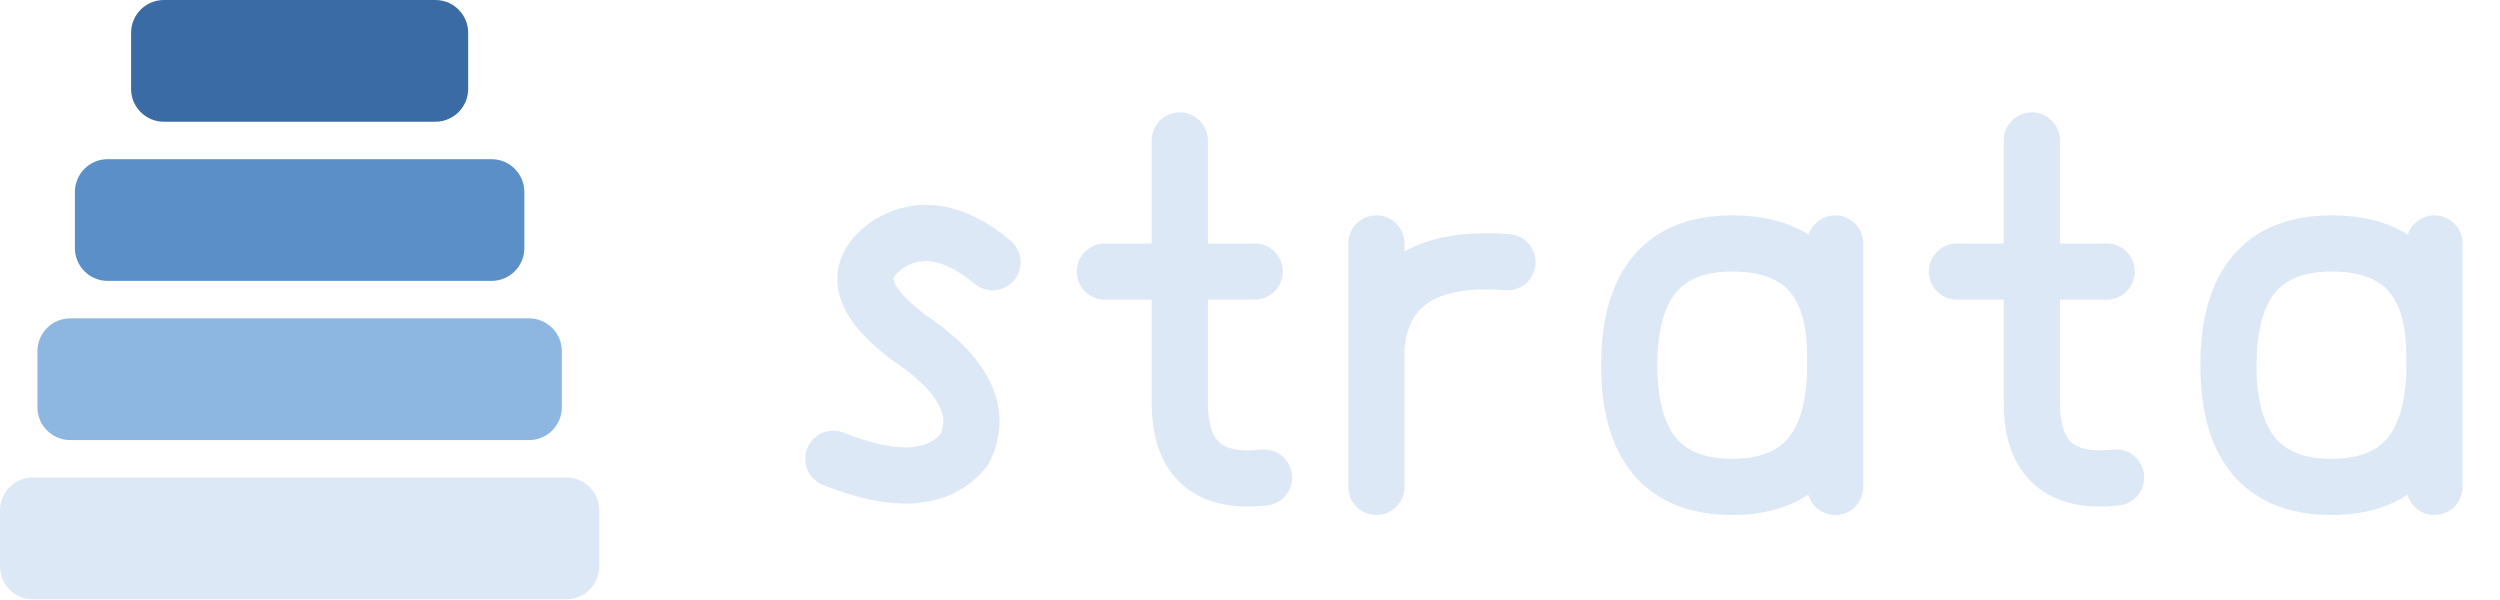
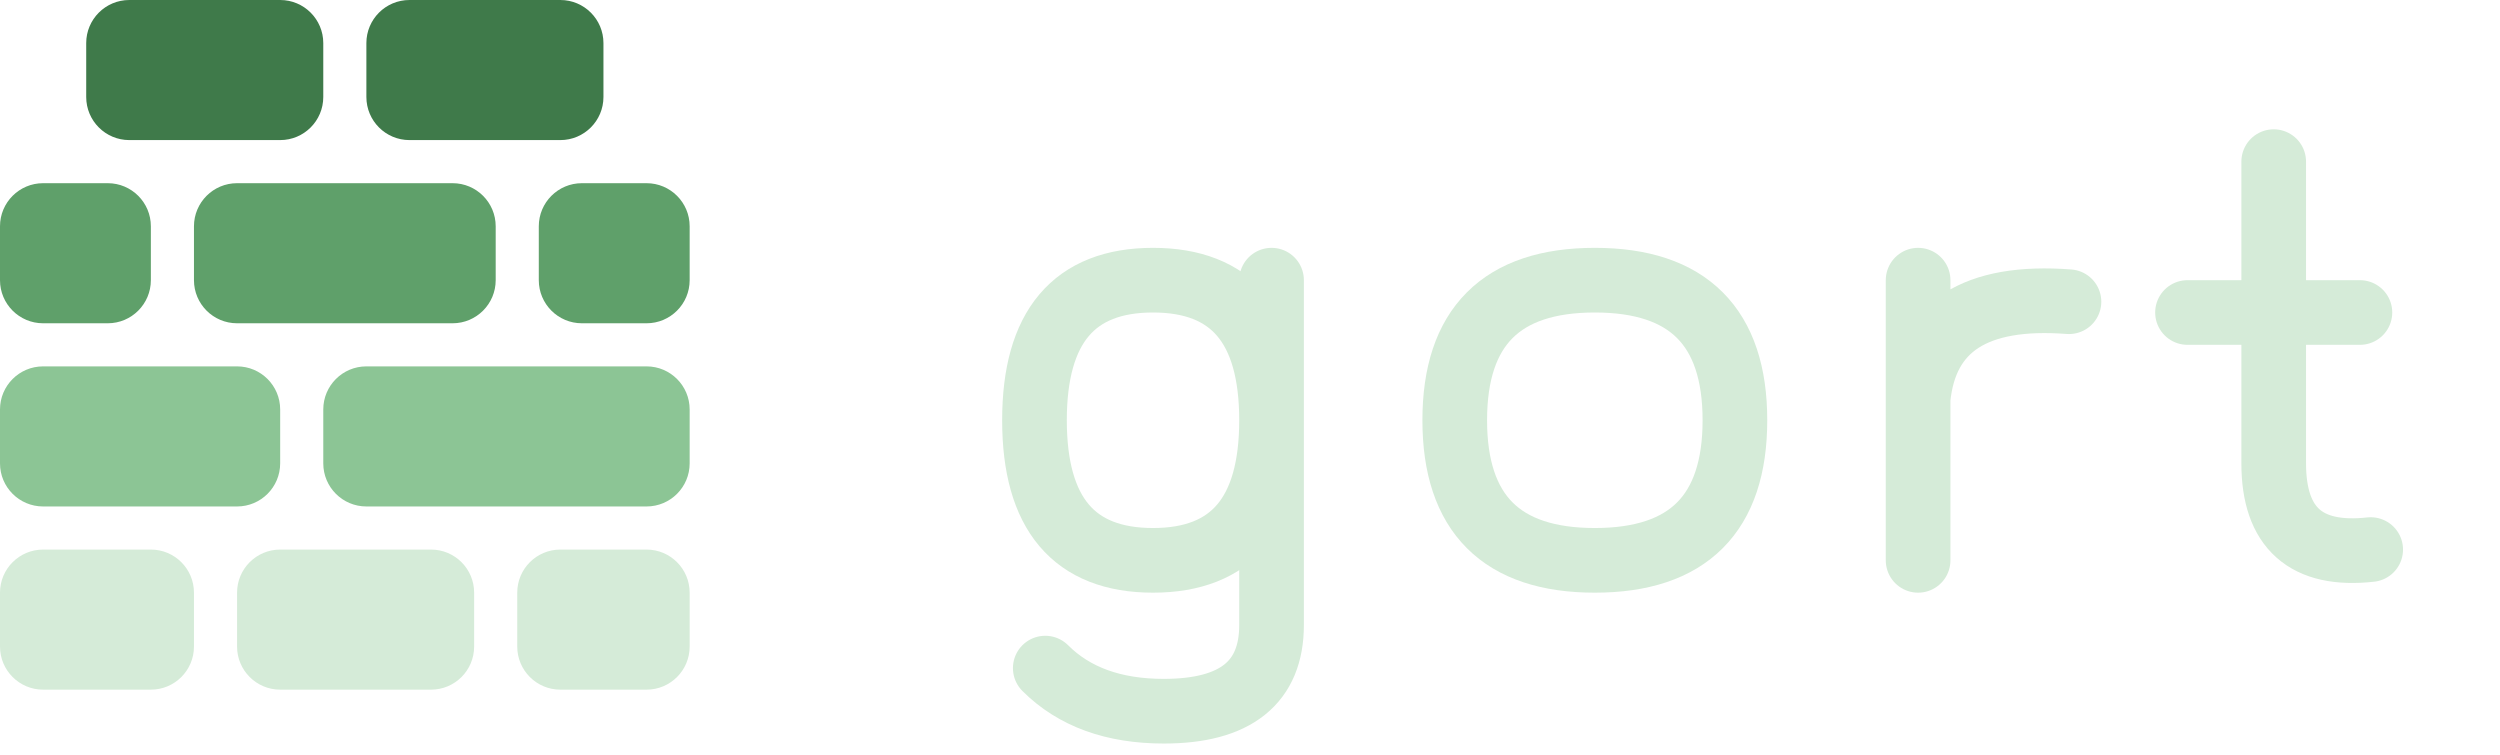
- <svg xmlns="http://www.w3.org/2000/svg" viewBox="0 0 267 64" role="img">
-   <rect x="14" y="0" width="36" height="13" rx="3.5" fill="#3A6BA5" />
-   <rect x="8" y="17" width="48" height="13" rx="3.5" fill="#5A8FC7" />
-   <rect x="4" y="34" width="56" height="13" rx="3.5" fill="#8DB6E0" />
-   <rect x="0" y="51" width="64" height="13" rx="3.5" fill="#DCE8F5" />
-   <path fill="none" stroke="#DCE8F5" stroke-width="6" stroke-linecap="round" stroke-linejoin="round" d="M106 28 Q100 23 95 26 Q89 30 97 36 Q106 42 103 48 Q99 53 89 49" />
-   <path fill="none" stroke="#DCE8F5" stroke-width="6" stroke-linecap="round" stroke-linejoin="round" d="M126 15 V43 Q126 52 135 51 M118 29 H134" />
-   <path fill="none" stroke="#DCE8F5" stroke-width="6" stroke-linecap="round" stroke-linejoin="round" d="M147 26 V52 M147 37 Q148 27 161 28" />
-   <path fill="none" stroke="#DCE8F5" stroke-width="6" stroke-linecap="round" stroke-linejoin="round" d="M196 26 V52 M196 38 Q196 26 185 26 Q174 26 174 39 Q174 52 185 52 Q196 52 196 39" />
-   <path fill="none" stroke="#DCE8F5" stroke-width="6" stroke-linecap="round" stroke-linejoin="round" d="M217 15 V43 Q217 52 226 51 M209 29 H225" />
-   <path fill="none" stroke="#DCE8F5" stroke-width="6" stroke-linecap="round" stroke-linejoin="round" d="M260 26 V52 M260 38 Q260 26 249 26 Q238 26 238 39 Q238 52 249 52 Q260 52 260 39" />
+ <svg xmlns="http://www.w3.org/2000/svg" viewBox="0 0 232 70" role="img">
+   <rect x="8" y="0" width="22" height="13" rx="4" fill="#3F7A4A" />
+   <rect x="34" y="0" width="22" height="13" rx="4" fill="#3F7A4A" />
+   <rect x="0" y="17" width="14" height="13" rx="4" fill="#5FA06A" />
+   <rect x="18" y="17" width="28" height="13" rx="4" fill="#5FA06A" />
+   <rect x="50" y="17" width="14" height="13" rx="4" fill="#5FA06A" />
+   <rect x="0" y="34" width="26" height="13" rx="4" fill="#8CC595" />
+   <rect x="30" y="34" width="34" height="13" rx="4" fill="#8CC595" />
+   <rect x="0" y="51" width="18" height="13" rx="4" fill="#D5EBD8" />
+   <rect x="22" y="51" width="22" height="13" rx="4" fill="#D5EBD8" />
+   <rect x="48" y="51" width="16" height="13" rx="4" fill="#D5EBD8" />
+   <path fill="none" stroke="#D5EBD8" stroke-width="6" stroke-linecap="round" stroke-linejoin="round" d="M118 26 V58 Q118 66 108 66 Q101 66 97 62 M118 39 Q118 52 107 52 Q96 52 96 39 Q96 26 107 26 Q118 26 118 39" />
+   <path fill="none" stroke="#D5EBD8" stroke-width="6" stroke-linecap="round" stroke-linejoin="round" d="M161 39 Q161 52 148 52 Q135 52 135 39 Q135 26 148 26 Q161 26 161 39" />
+   <path fill="none" stroke="#D5EBD8" stroke-width="6" stroke-linecap="round" stroke-linejoin="round" d="M178 26 V52 M178 37 Q179 27 192 28" />
+   <path fill="none" stroke="#D5EBD8" stroke-width="6" stroke-linecap="round" stroke-linejoin="round" d="M211 15 V43 Q211 52 220 51 M203 29 H219" />
</svg>
